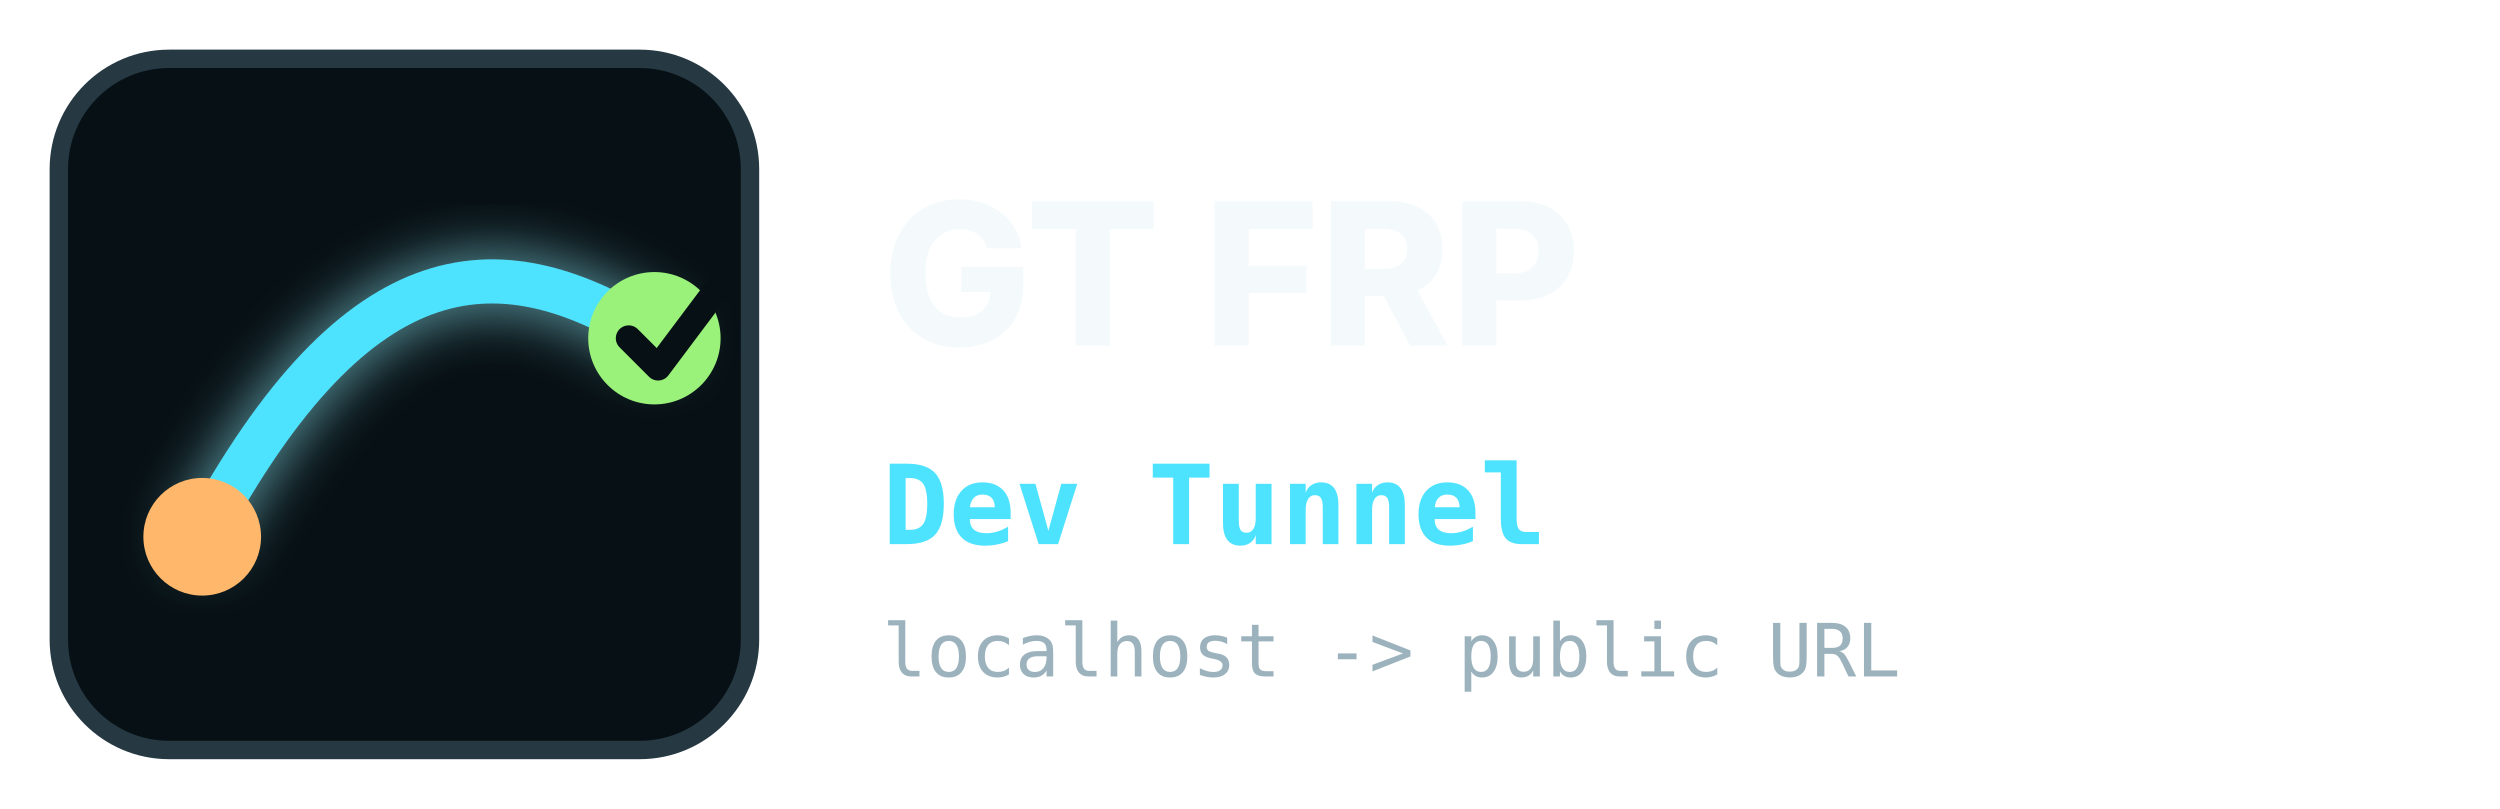
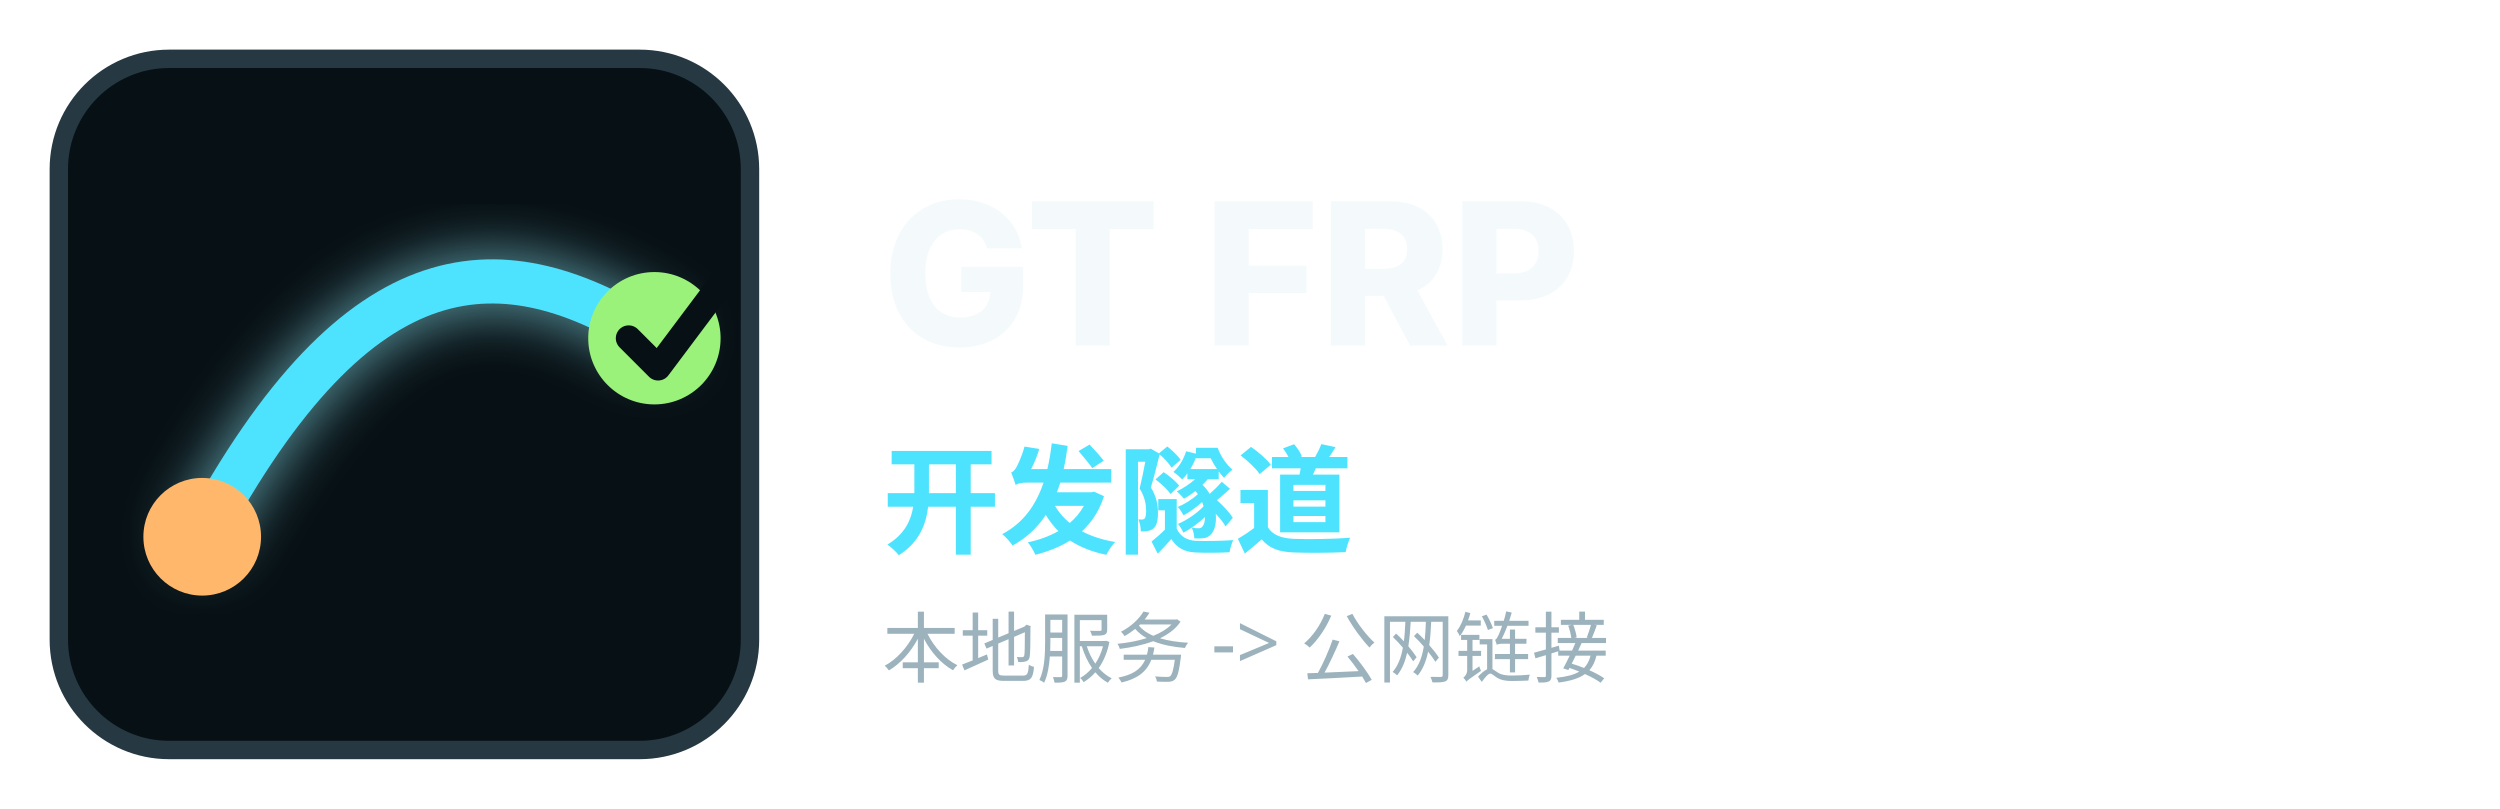
- <svg xmlns="http://www.w3.org/2000/svg" viewBox="0 0 680 220" role="img" aria-label="GT FRP Dev Tunnel">
+ <svg xmlns="http://www.w3.org/2000/svg" viewBox="0 0 680 220" role="img" aria-label="GT FRP 开发隧道">
  <defs>
    <filter id="glow" x="-30%" y="-30%" width="160%" height="160%">
      <feGaussianBlur stdDeviation="8" result="blur" />
      <feColorMatrix in="blur" type="matrix" values="0 0 0 0 0.30 0 0 0 0 0.89 0 0 0 0 1 0 0 0 0.75 0" />
      <feMerge>
        <feMergeNode />
        <feMergeNode in="SourceGraphic" />
      </feMerge>
    </filter>
  </defs>
  <rect x="16" y="16" width="188" height="188" rx="30" fill="#071014" stroke="#263943" stroke-width="5" />
  <path d="M55 146 C98 66 137 66 178 92" fill="none" stroke="#4DE3FF" stroke-width="12" stroke-linecap="round" filter="url(#glow)" />
  <circle cx="55" cy="146" r="16" fill="#FFB86B" />
  <circle cx="178" cy="92" r="18" fill="#9AF27A" />
  <path d="M171 92 l8 8 l18 -24" fill="none" stroke="#071014" stroke-width="7" stroke-linecap="round" stroke-linejoin="round" />
  <text x="240" y="94" font-family="Inter, Avenir Next, Helvetica, Arial, sans-serif" font-size="54" font-weight="800" fill="#F4FAFC">GT FRP</text>
-   <text x="240" y="148" font-family="SFMono-Regular, Menlo, Consolas, monospace" font-size="30" font-weight="700" fill="#4DE3FF">Dev Tunnel</text>
-   <text x="240" y="184" font-family="SFMono-Regular, Menlo, Consolas, monospace" font-size="20" fill="#9CB3BD">localhost -&gt; public URL</text>
+   <text x="240" y="148" font-family="PingFang SC, Microsoft YaHei, sans-serif" font-size="32" font-weight="700" fill="#4DE3FF">开发隧道</text>
+   <text x="240" y="184" font-family="PingFang SC, Microsoft YaHei, sans-serif" font-size="21" fill="#9CB3BD">本地服务 -&gt; 公网链接</text>
</svg>
